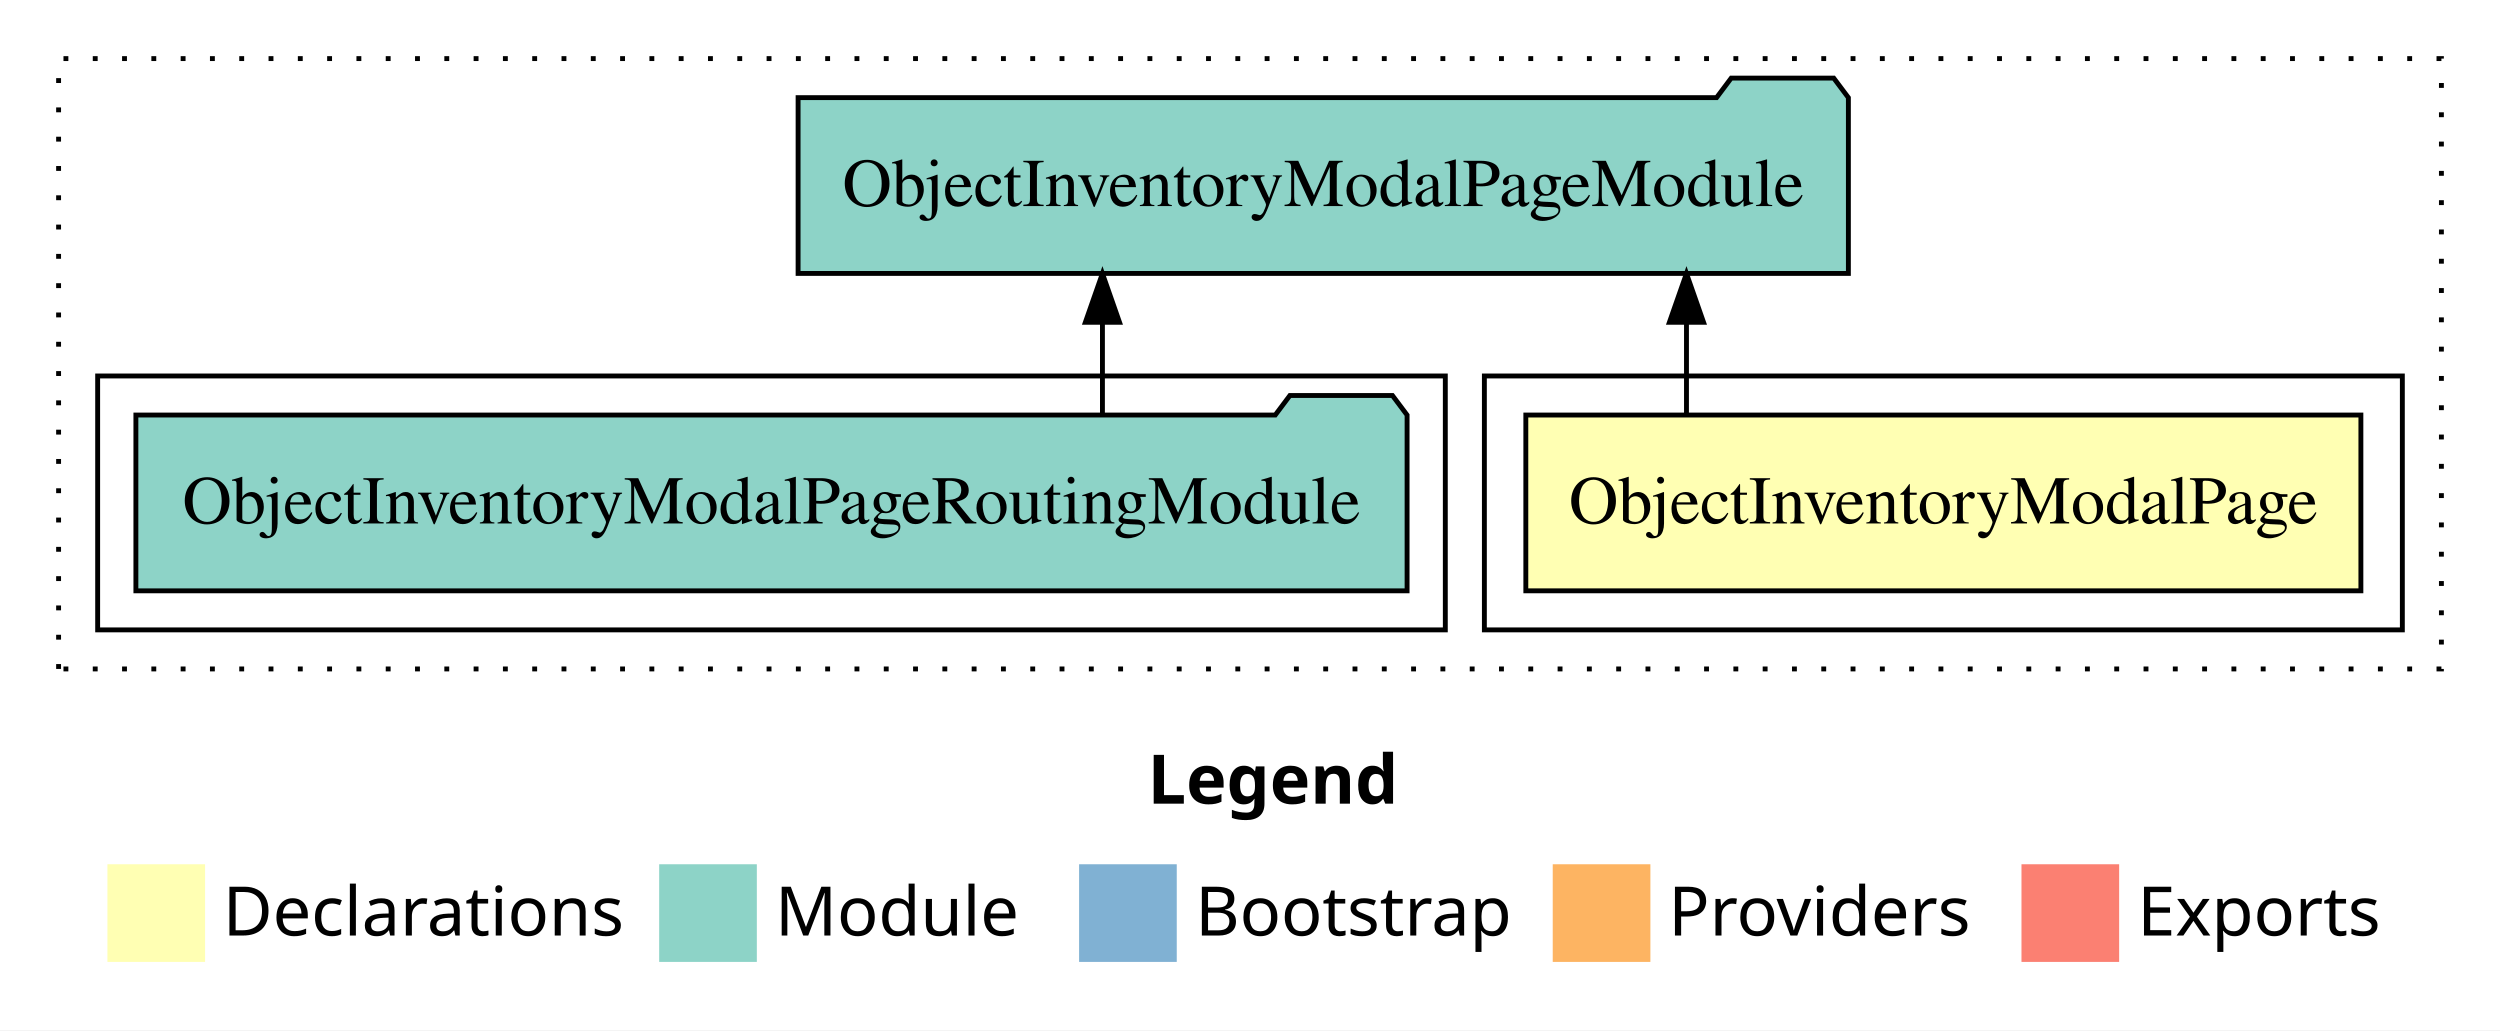
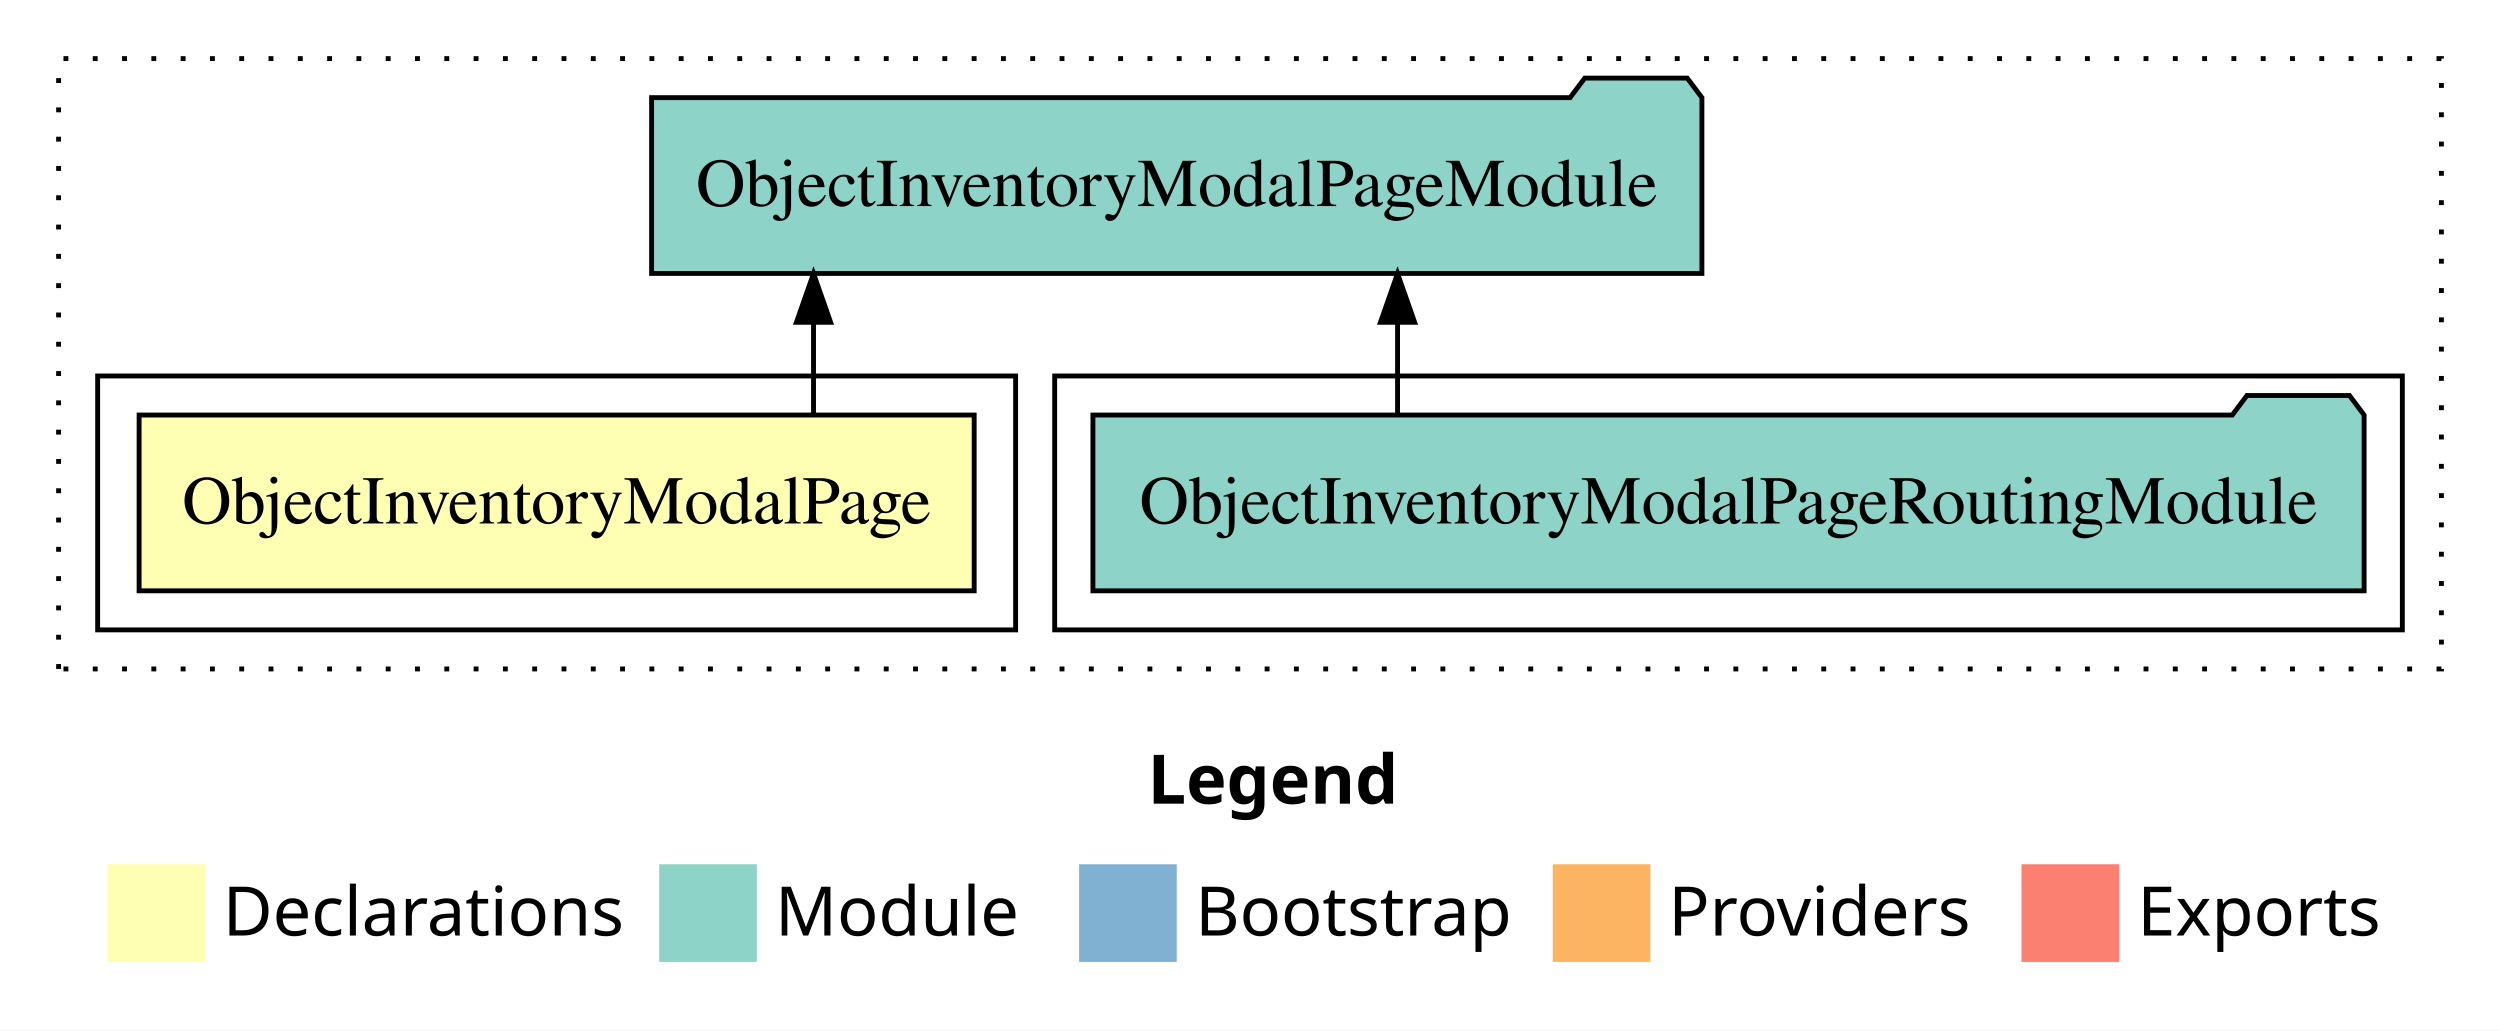
<svg xmlns="http://www.w3.org/2000/svg" width="512pt" height="211pt" viewBox="0.00 0.00 512.00 211.00">
  <g id="graph0" class="graph" transform="scale(1 1) rotate(0) translate(4 207)">
    <polygon fill="white" stroke="transparent" points="-4,4 -4,-207 508,-207 508,4 -4,4" />
    <text text-anchor="start" x="231.01" y="-42.4" font-family="sans-serif" font-weight="bold" font-size="14.00">Legend</text>
    <polygon fill="#ffffb3" stroke="transparent" points="18,-10 18,-30 38,-30 38,-10 18,-10" />
    <text text-anchor="start" x="41.63" y="-15.4" font-family="sans-serif" font-size="14.00">  Declarations</text>
    <polygon fill="#8dd3c7" stroke="transparent" points="131,-10 131,-30 151,-30 151,-10 131,-10" />
    <text text-anchor="start" x="154.73" y="-15.4" font-family="sans-serif" font-size="14.00">  Module</text>
    <polygon fill="#80b1d3" stroke="transparent" points="217,-10 217,-30 237,-30 237,-10 217,-10" />
    <text text-anchor="start" x="240.78" y="-15.4" font-family="sans-serif" font-size="14.00">  Bootstrap</text>
    <polygon fill="#fdb462" stroke="transparent" points="314,-10 314,-30 334,-30 334,-10 314,-10" />
    <text text-anchor="start" x="337.67" y="-15.4" font-family="sans-serif" font-size="14.00">  Providers</text>
    <polygon fill="#fb8072" stroke="transparent" points="410,-10 410,-30 430,-30 430,-10 410,-10" />
    <text text-anchor="start" x="433.73" y="-15.4" font-family="sans-serif" font-size="14.00">  Exports</text>
    <g id="clust1" class="cluster">
      <polygon fill="none" stroke="black" stroke-dasharray="1,5" points="8,-70 8,-195 496,-195 496,-70 8,-70" />
    </g>
+     <g id="clust4" class="cluster">
+       <polygon fill="none" stroke="black" points="212,-78 212,-130 488,-130 488,-78 212,-78" />
+     </g>
    <g id="clust2" class="cluster">
-       <polygon fill="none" stroke="black" points="300,-78 300,-130 488,-130 488,-78 300,-78" />
-     </g>
-     <g id="clust4" class="cluster">
-       <polygon fill="none" stroke="black" points="16,-78 16,-130 292,-130 292,-78 16,-78" />
+       <polygon fill="none" stroke="black" points="16,-78 16,-130 204,-130 204,-78 16,-78" />
    </g>
    <g id="node1" class="node">
-       <polygon fill="#ffffb3" stroke="black" points="479.51,-122 308.49,-122 308.49,-86 479.51,-86 479.51,-122" />
-       <text text-anchor="middle" x="394" y="-99.8" font-family="Times,serif" font-size="14.00">ObjectInventoryModalPage</text>
+       <polygon fill="#ffffb3" stroke="black" points="195.51,-122 24.49,-122 24.49,-86 195.51,-86 195.51,-122" />
+       <text text-anchor="middle" x="110" y="-99.8" font-family="Times,serif" font-size="14.00">ObjectInventoryModalPage</text>
    </g>
    <g id="node2" class="node">
-       <polygon fill="#8dd3c7" stroke="black" points="374.55,-187 371.55,-191 350.55,-191 347.55,-187 159.45,-187 159.45,-151 374.55,-151 374.55,-187" />
-       <text text-anchor="middle" x="267" y="-164.8" font-family="Times,serif" font-size="14.00">ObjectInventoryModalPageModule</text>
+       <polygon fill="#8dd3c7" stroke="black" points="344.55,-187 341.55,-191 320.55,-191 317.55,-187 129.45,-187 129.45,-151 344.55,-151 344.55,-187" />
+       <text text-anchor="middle" x="237" y="-164.8" font-family="Times,serif" font-size="14.00">ObjectInventoryModalPageModule</text>
    </g>
    <g id="edge1" class="edge">
-       <path fill="none" stroke="black" d="M341.39,-122.11C341.39,-122.11 341.39,-140.99 341.39,-140.99" />
-       <polygon fill="black" stroke="black" points="337.89,-140.99 341.39,-150.99 344.89,-140.99 337.89,-140.99" />
+       <path fill="none" stroke="black" d="M162.61,-122.11C162.61,-122.11 162.61,-140.99 162.61,-140.99" />
+       <polygon fill="black" stroke="black" points="159.11,-140.99 162.61,-150.99 166.11,-140.99 159.11,-140.99" />
    </g>
    <g id="node3" class="node">
-       <polygon fill="#8dd3c7" stroke="black" points="284.17,-122 281.17,-126 260.17,-126 257.17,-122 23.83,-122 23.83,-86 284.17,-86 284.17,-122" />
-       <text text-anchor="middle" x="154" y="-99.8" font-family="Times,serif" font-size="14.00">ObjectInventoryModalPageRoutingModule</text>
+       <polygon fill="#8dd3c7" stroke="black" points="480.17,-122 477.17,-126 456.17,-126 453.17,-122 219.83,-122 219.83,-86 480.17,-86 480.17,-122" />
+       <text text-anchor="middle" x="350" y="-99.8" font-family="Times,serif" font-size="14.00">ObjectInventoryModalPageRoutingModule</text>
    </g>
    <g id="edge2" class="edge">
-       <path fill="none" stroke="black" d="M221.78,-122.11C221.78,-122.11 221.78,-140.99 221.78,-140.99" />
-       <polygon fill="black" stroke="black" points="218.28,-140.99 221.78,-150.99 225.28,-140.99 218.28,-140.99" />
+       <path fill="none" stroke="black" d="M282.22,-122.11C282.22,-122.11 282.22,-140.99 282.22,-140.99" />
+       <polygon fill="black" stroke="black" points="278.72,-140.99 282.22,-150.99 285.72,-140.99 278.72,-140.99" />
    </g>
  </g>
</svg>
